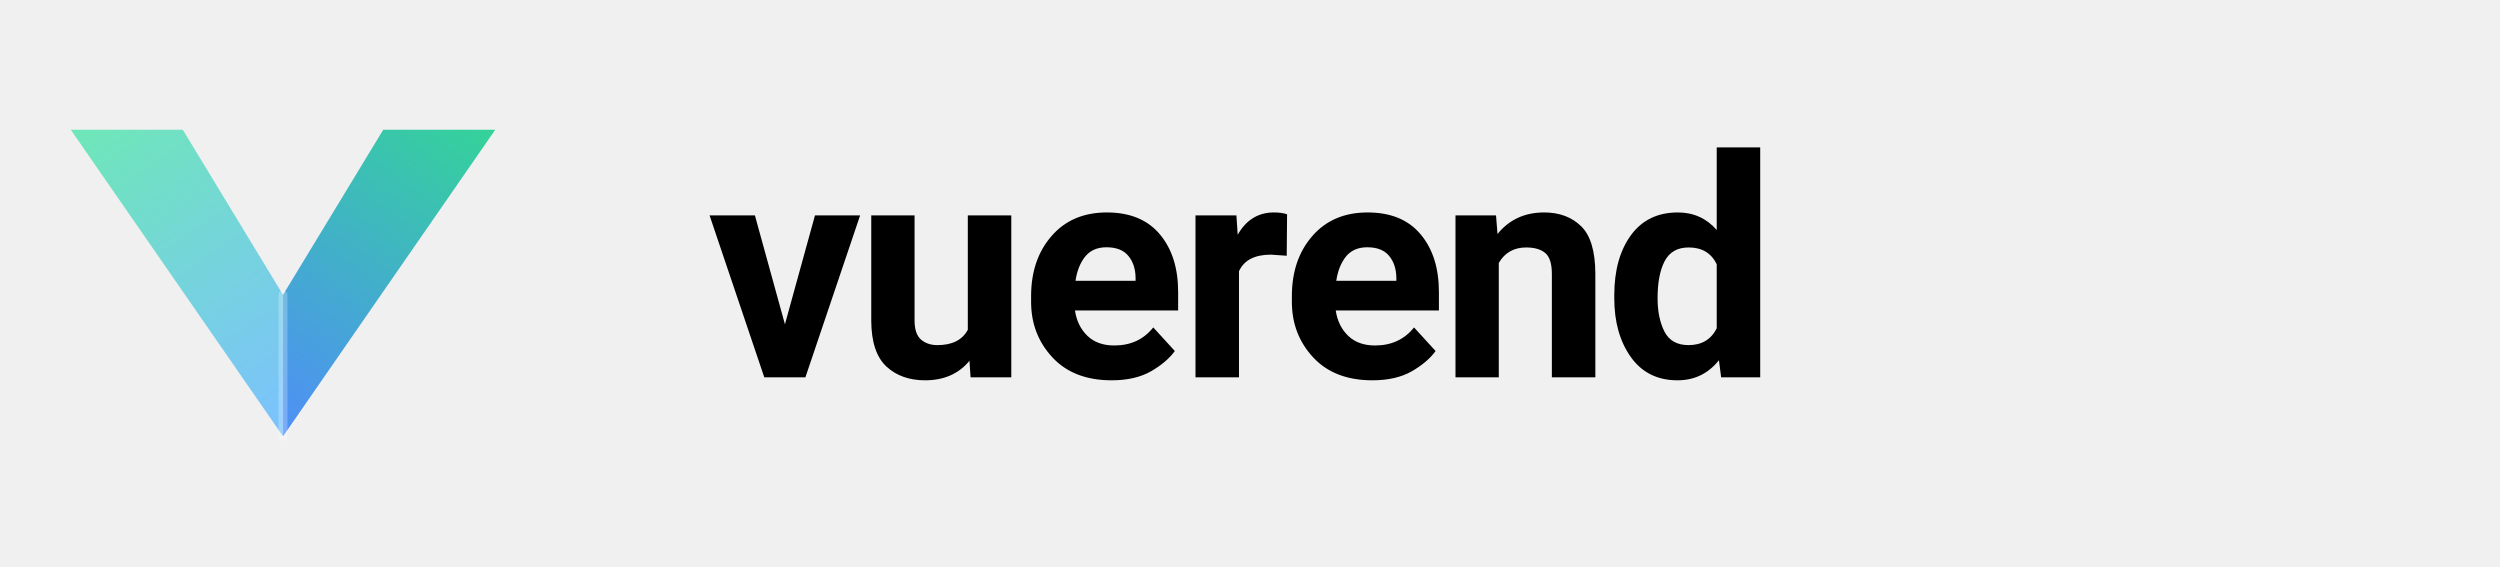
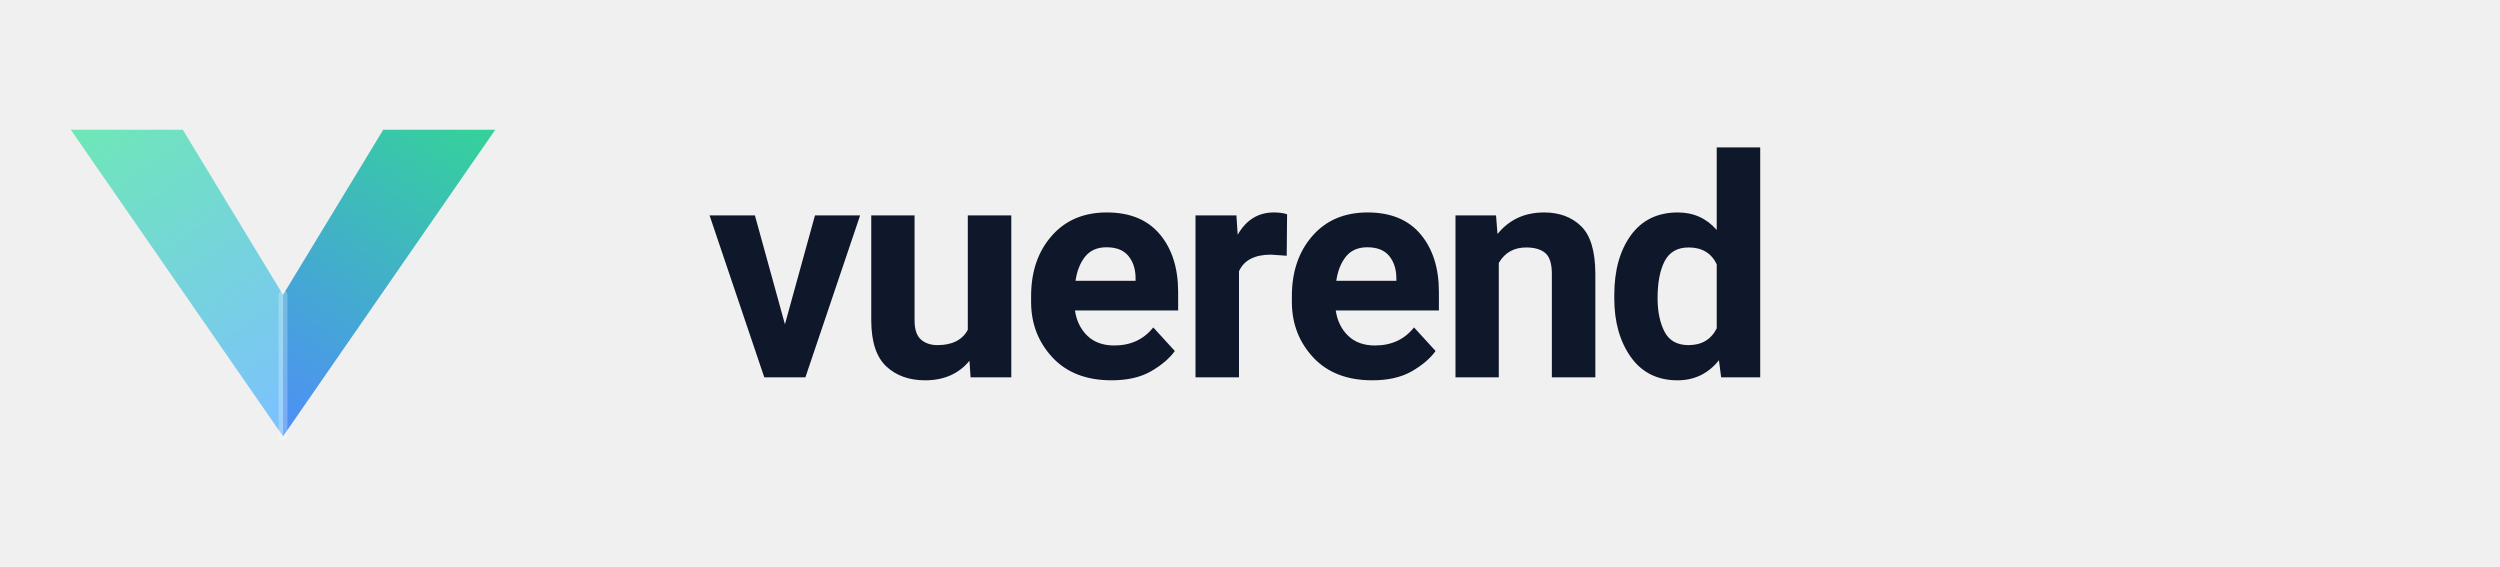
<svg xmlns="http://www.w3.org/2000/svg" width="212" height="48" viewBox="0 0 212 48" fill="none" role="img" aria-label="Vuerend">
  <defs>
    <linearGradient id="vrwLight" x1="6" y1="11" x2="24" y2="37" gradientUnits="userSpaceOnUse">
      <stop stop-color="#6ee7b7" />
      <stop offset="1" stop-color="#7cc1ff" />
    </linearGradient>
    <linearGradient id="vrwDark" x1="42" y1="11" x2="24" y2="37" gradientUnits="userSpaceOnUse">
      <stop stop-color="#34d399" />
      <stop offset="1" stop-color="#4f8ef7" />
    </linearGradient>
  </defs>
  <path d="M6 11 L15.5 11 L24 25 L24 37 Z" fill="url(#vrwLight)" />
  <path d="M42 11 L32.5 11 L24 25 L24 37 Z" fill="url(#vrwDark)" />
  <path d="M24 25 L24 37" stroke="#ffffff" stroke-opacity="0.25" stroke-width="0.75" stroke-linecap="round" />
-   <text x="60" y="32" font-family="-apple-system, BlinkMacSystemFont, 'Segoe UI', Roboto, Helvetica, Arial, sans-serif" font-size="26" font-weight="600" letter-spacing="-0.6" fill="currentColor">vuerend</text>
+   <text x="60" y="32" font-family="-apple-system, BlinkMacSystemFont, 'Segoe UI', Roboto, Helvetica, Arial, sans-serif" font-size="26" font-weight="600" letter-spacing="-0.6" fill="#0f172a">vuerend</text>
</svg>
